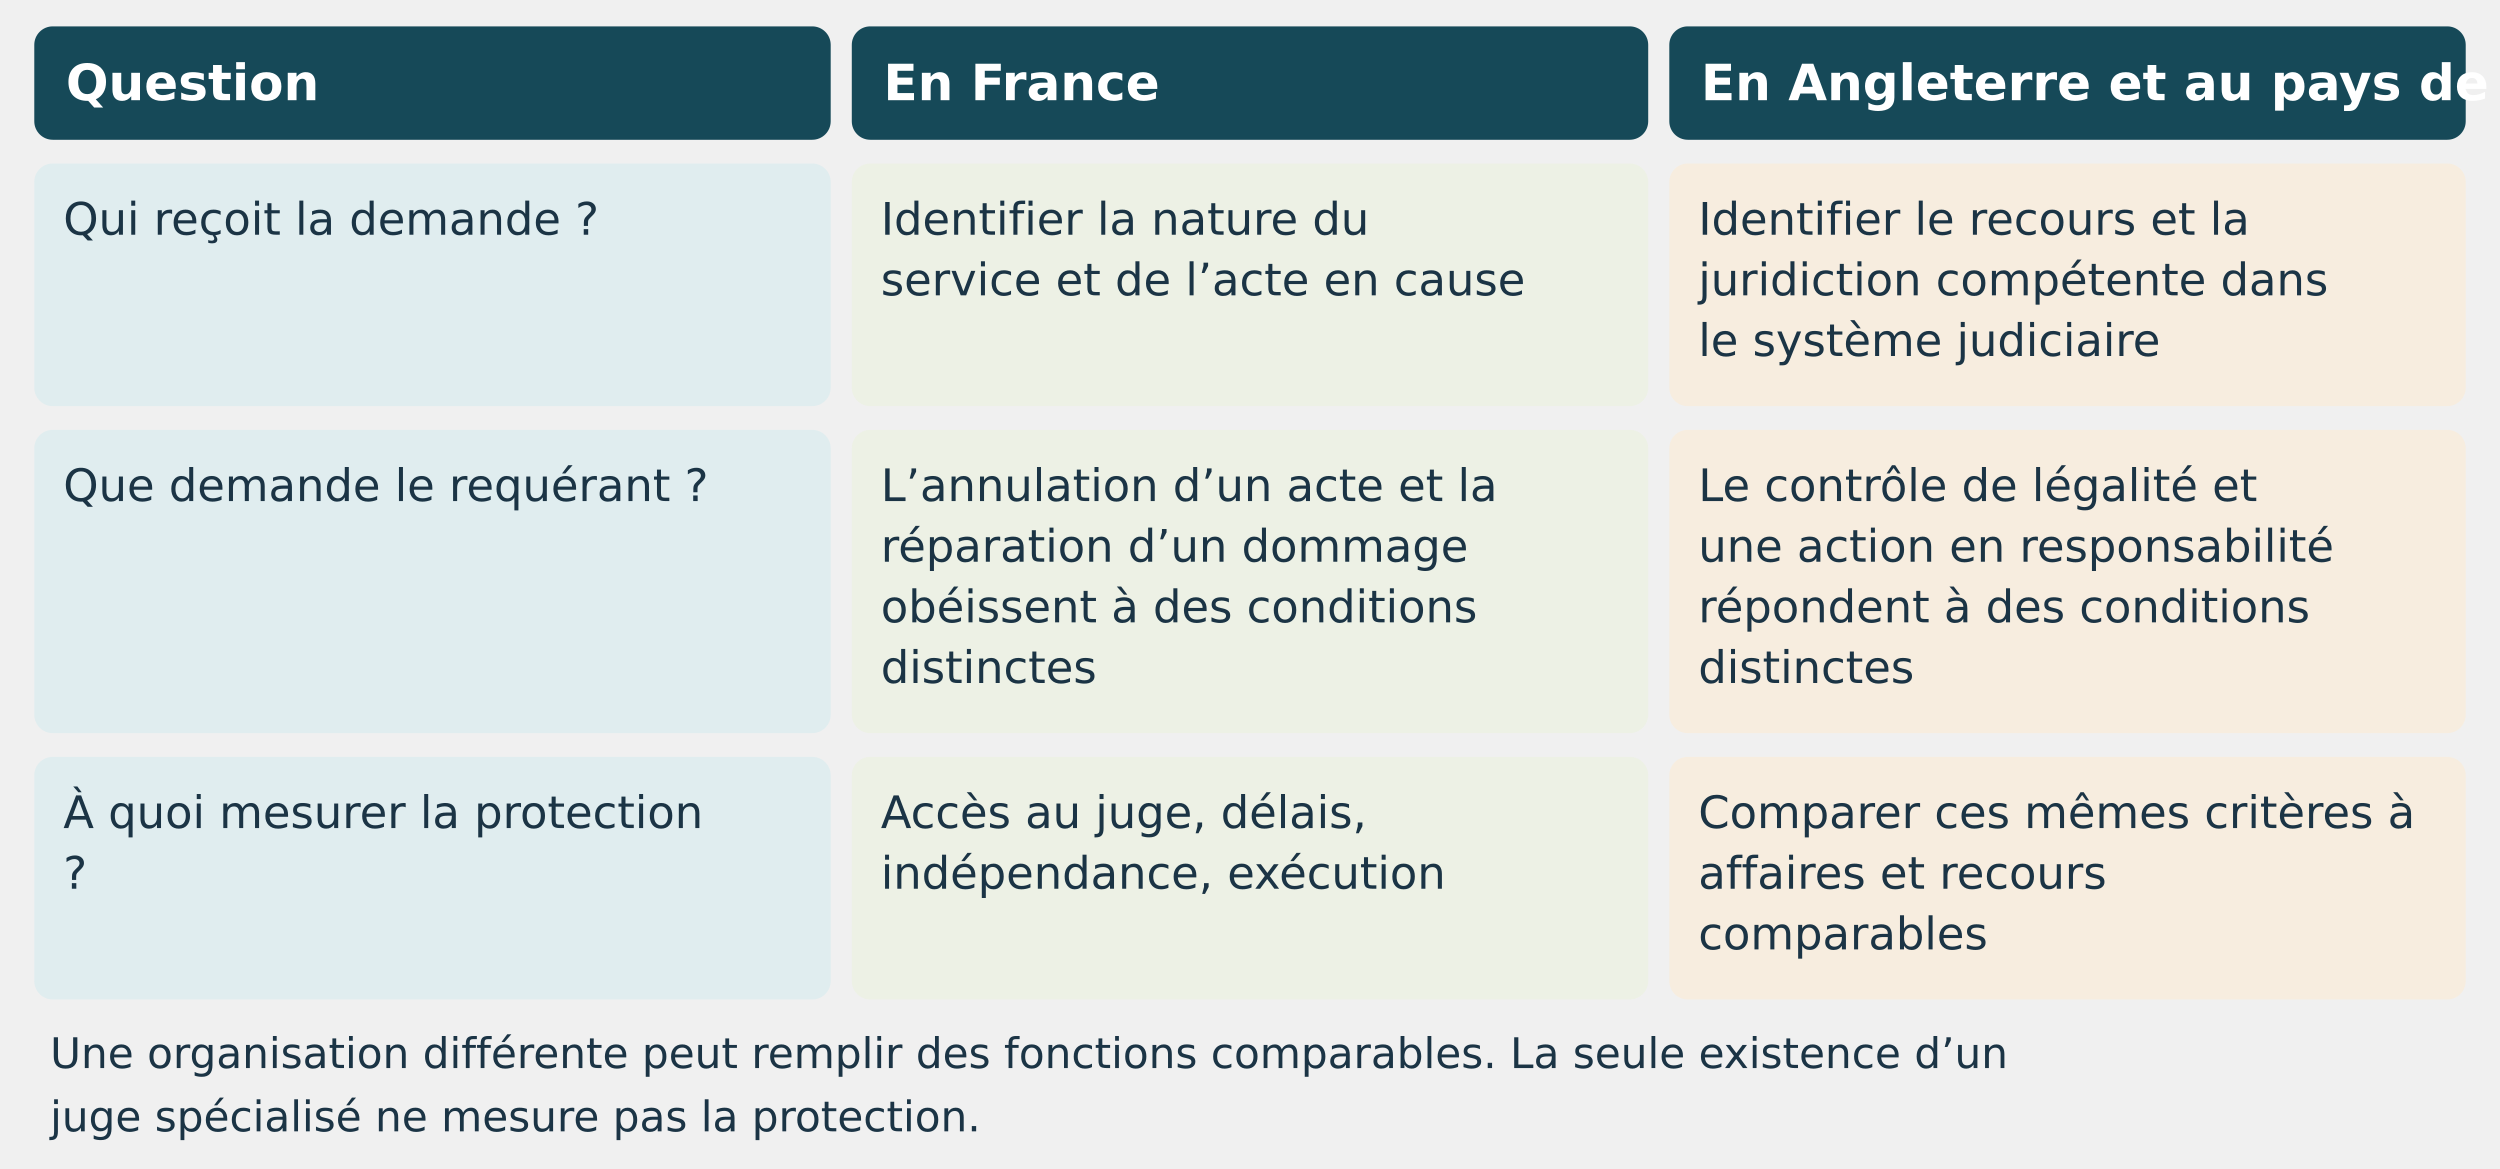
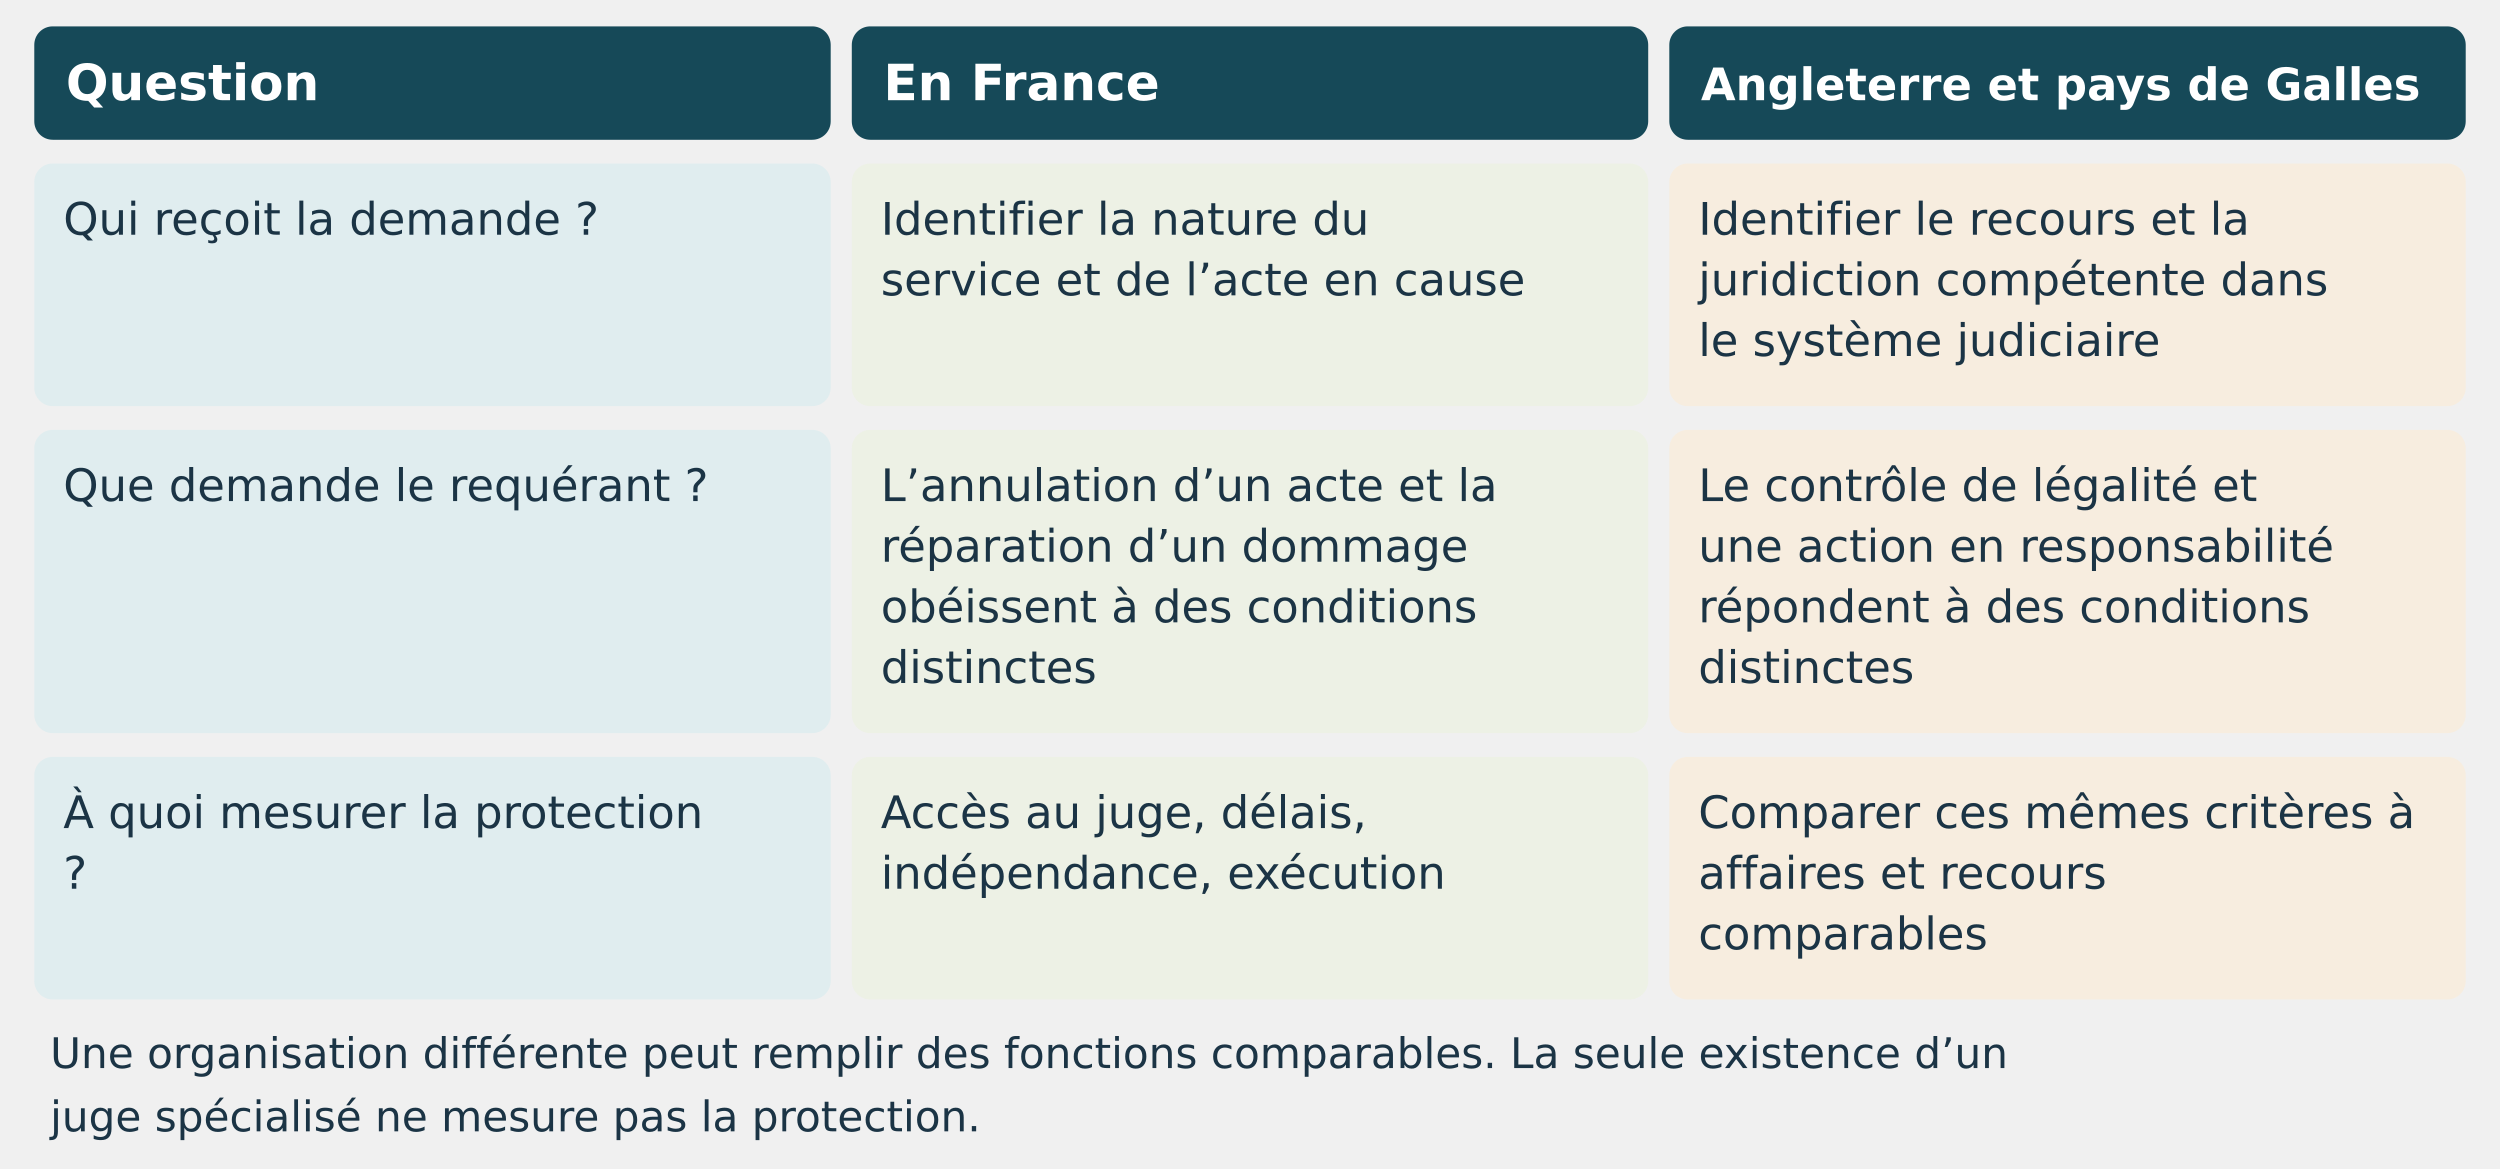
<svg xmlns="http://www.w3.org/2000/svg" width="948" height="443" viewBox="0 0 948 443" role="img">
  <rect x="13" y="10" width="302" height="43" rx="7" fill="#164958" />
  <text x="25" y="38" font-family="DejaVu Sans,sans-serif" font-size="19" font-weight="bold" fill="white">Question</text>
  <rect x="323" y="10" width="302" height="43" rx="7" fill="#164958" />
  <text x="335" y="38" font-family="DejaVu Sans,sans-serif" font-size="19" font-weight="bold" fill="white">En France</text>
  <rect x="633" y="10" width="302" height="43" rx="7" fill="#164958" />
-   <text x="645" y="38" font-family="DejaVu Sans,sans-serif" font-size="19" font-weight="bold" fill="white">En Angleterre et au pays de Galles</text>
+   <text x="645" y="38" font-family="DejaVu Sans,sans-serif" font-size="17" font-weight="bold" fill="white">Angleterre et pays de Galles</text>
  <rect x="13" y="62" width="302" height="92" rx="7" fill="#e0edef" />
  <text x="24" y="89" font-family="DejaVu Sans,sans-serif" font-size="17" font-weight="normal" fill="#1b3445">Qui reçoit la demande ?</text>
  <rect x="323" y="62" width="302" height="92" rx="7" fill="#edf1e5" />
  <text x="334" y="89" font-family="DejaVu Sans,sans-serif" font-size="17" font-weight="normal" fill="#1b3445">Identifier la nature du</text>
  <text x="334" y="112" font-family="DejaVu Sans,sans-serif" font-size="17" font-weight="normal" fill="#1b3445">service et de l’acte en cause</text>
  <rect x="633" y="62" width="302" height="92" rx="7" fill="#f7eddf" />
  <text x="644" y="89" font-family="DejaVu Sans,sans-serif" font-size="17" font-weight="normal" fill="#1b3445">Identifier le recours et la</text>
  <text x="644" y="112" font-family="DejaVu Sans,sans-serif" font-size="17" font-weight="normal" fill="#1b3445">juridiction compétente dans</text>
  <text x="644" y="135" font-family="DejaVu Sans,sans-serif" font-size="17" font-weight="normal" fill="#1b3445">le système judiciaire</text>
  <rect x="13" y="163" width="302" height="115" rx="7" fill="#e0edef" />
  <text x="24" y="190" font-family="DejaVu Sans,sans-serif" font-size="17" font-weight="normal" fill="#1b3445">Que demande le requérant ?</text>
  <rect x="323" y="163" width="302" height="115" rx="7" fill="#edf1e5" />
  <text x="334" y="190" font-family="DejaVu Sans,sans-serif" font-size="17" font-weight="normal" fill="#1b3445">L’annulation d’un acte et la</text>
  <text x="334" y="213" font-family="DejaVu Sans,sans-serif" font-size="17" font-weight="normal" fill="#1b3445">réparation d’un dommage</text>
  <text x="334" y="236" font-family="DejaVu Sans,sans-serif" font-size="17" font-weight="normal" fill="#1b3445">obéissent à des conditions</text>
  <text x="334" y="259" font-family="DejaVu Sans,sans-serif" font-size="17" font-weight="normal" fill="#1b3445">distinctes</text>
  <rect x="633" y="163" width="302" height="115" rx="7" fill="#f7eddf" />
  <text x="644" y="190" font-family="DejaVu Sans,sans-serif" font-size="17" font-weight="normal" fill="#1b3445">Le contrôle de légalité et</text>
  <text x="644" y="213" font-family="DejaVu Sans,sans-serif" font-size="17" font-weight="normal" fill="#1b3445">une action en responsabilité</text>
  <text x="644" y="236" font-family="DejaVu Sans,sans-serif" font-size="17" font-weight="normal" fill="#1b3445">répondent à des conditions</text>
  <text x="644" y="259" font-family="DejaVu Sans,sans-serif" font-size="17" font-weight="normal" fill="#1b3445">distinctes</text>
  <rect x="13" y="287" width="302" height="92" rx="7" fill="#e0edef" />
  <text x="24" y="314" font-family="DejaVu Sans,sans-serif" font-size="17" font-weight="normal" fill="#1b3445">À quoi mesurer la protection</text>
  <text x="24" y="337" font-family="DejaVu Sans,sans-serif" font-size="17" font-weight="normal" fill="#1b3445">?</text>
  <rect x="323" y="287" width="302" height="92" rx="7" fill="#edf1e5" />
  <text x="334" y="314" font-family="DejaVu Sans,sans-serif" font-size="17" font-weight="normal" fill="#1b3445">Accès au juge, délais,</text>
  <text x="334" y="337" font-family="DejaVu Sans,sans-serif" font-size="17" font-weight="normal" fill="#1b3445">indépendance, exécution</text>
  <rect x="633" y="287" width="302" height="92" rx="7" fill="#f7eddf" />
  <text x="644" y="314" font-family="DejaVu Sans,sans-serif" font-size="17" font-weight="normal" fill="#1b3445">Comparer ces mêmes critères à</text>
  <text x="644" y="337" font-family="DejaVu Sans,sans-serif" font-size="17" font-weight="normal" fill="#1b3445">affaires et recours</text>
  <text x="644" y="360" font-family="DejaVu Sans,sans-serif" font-size="17" font-weight="normal" fill="#1b3445">comparables</text>
  <text x="19" y="405" font-family="DejaVu Sans,sans-serif" font-size="16" font-weight="normal" fill="#1b3445">Une organisation différente peut remplir des fonctions comparables. La seule existence d’un</text>
  <text x="19" y="429" font-family="DejaVu Sans,sans-serif" font-size="16" font-weight="normal" fill="#1b3445">juge spécialisé ne mesure pas la protection.</text>
</svg>
